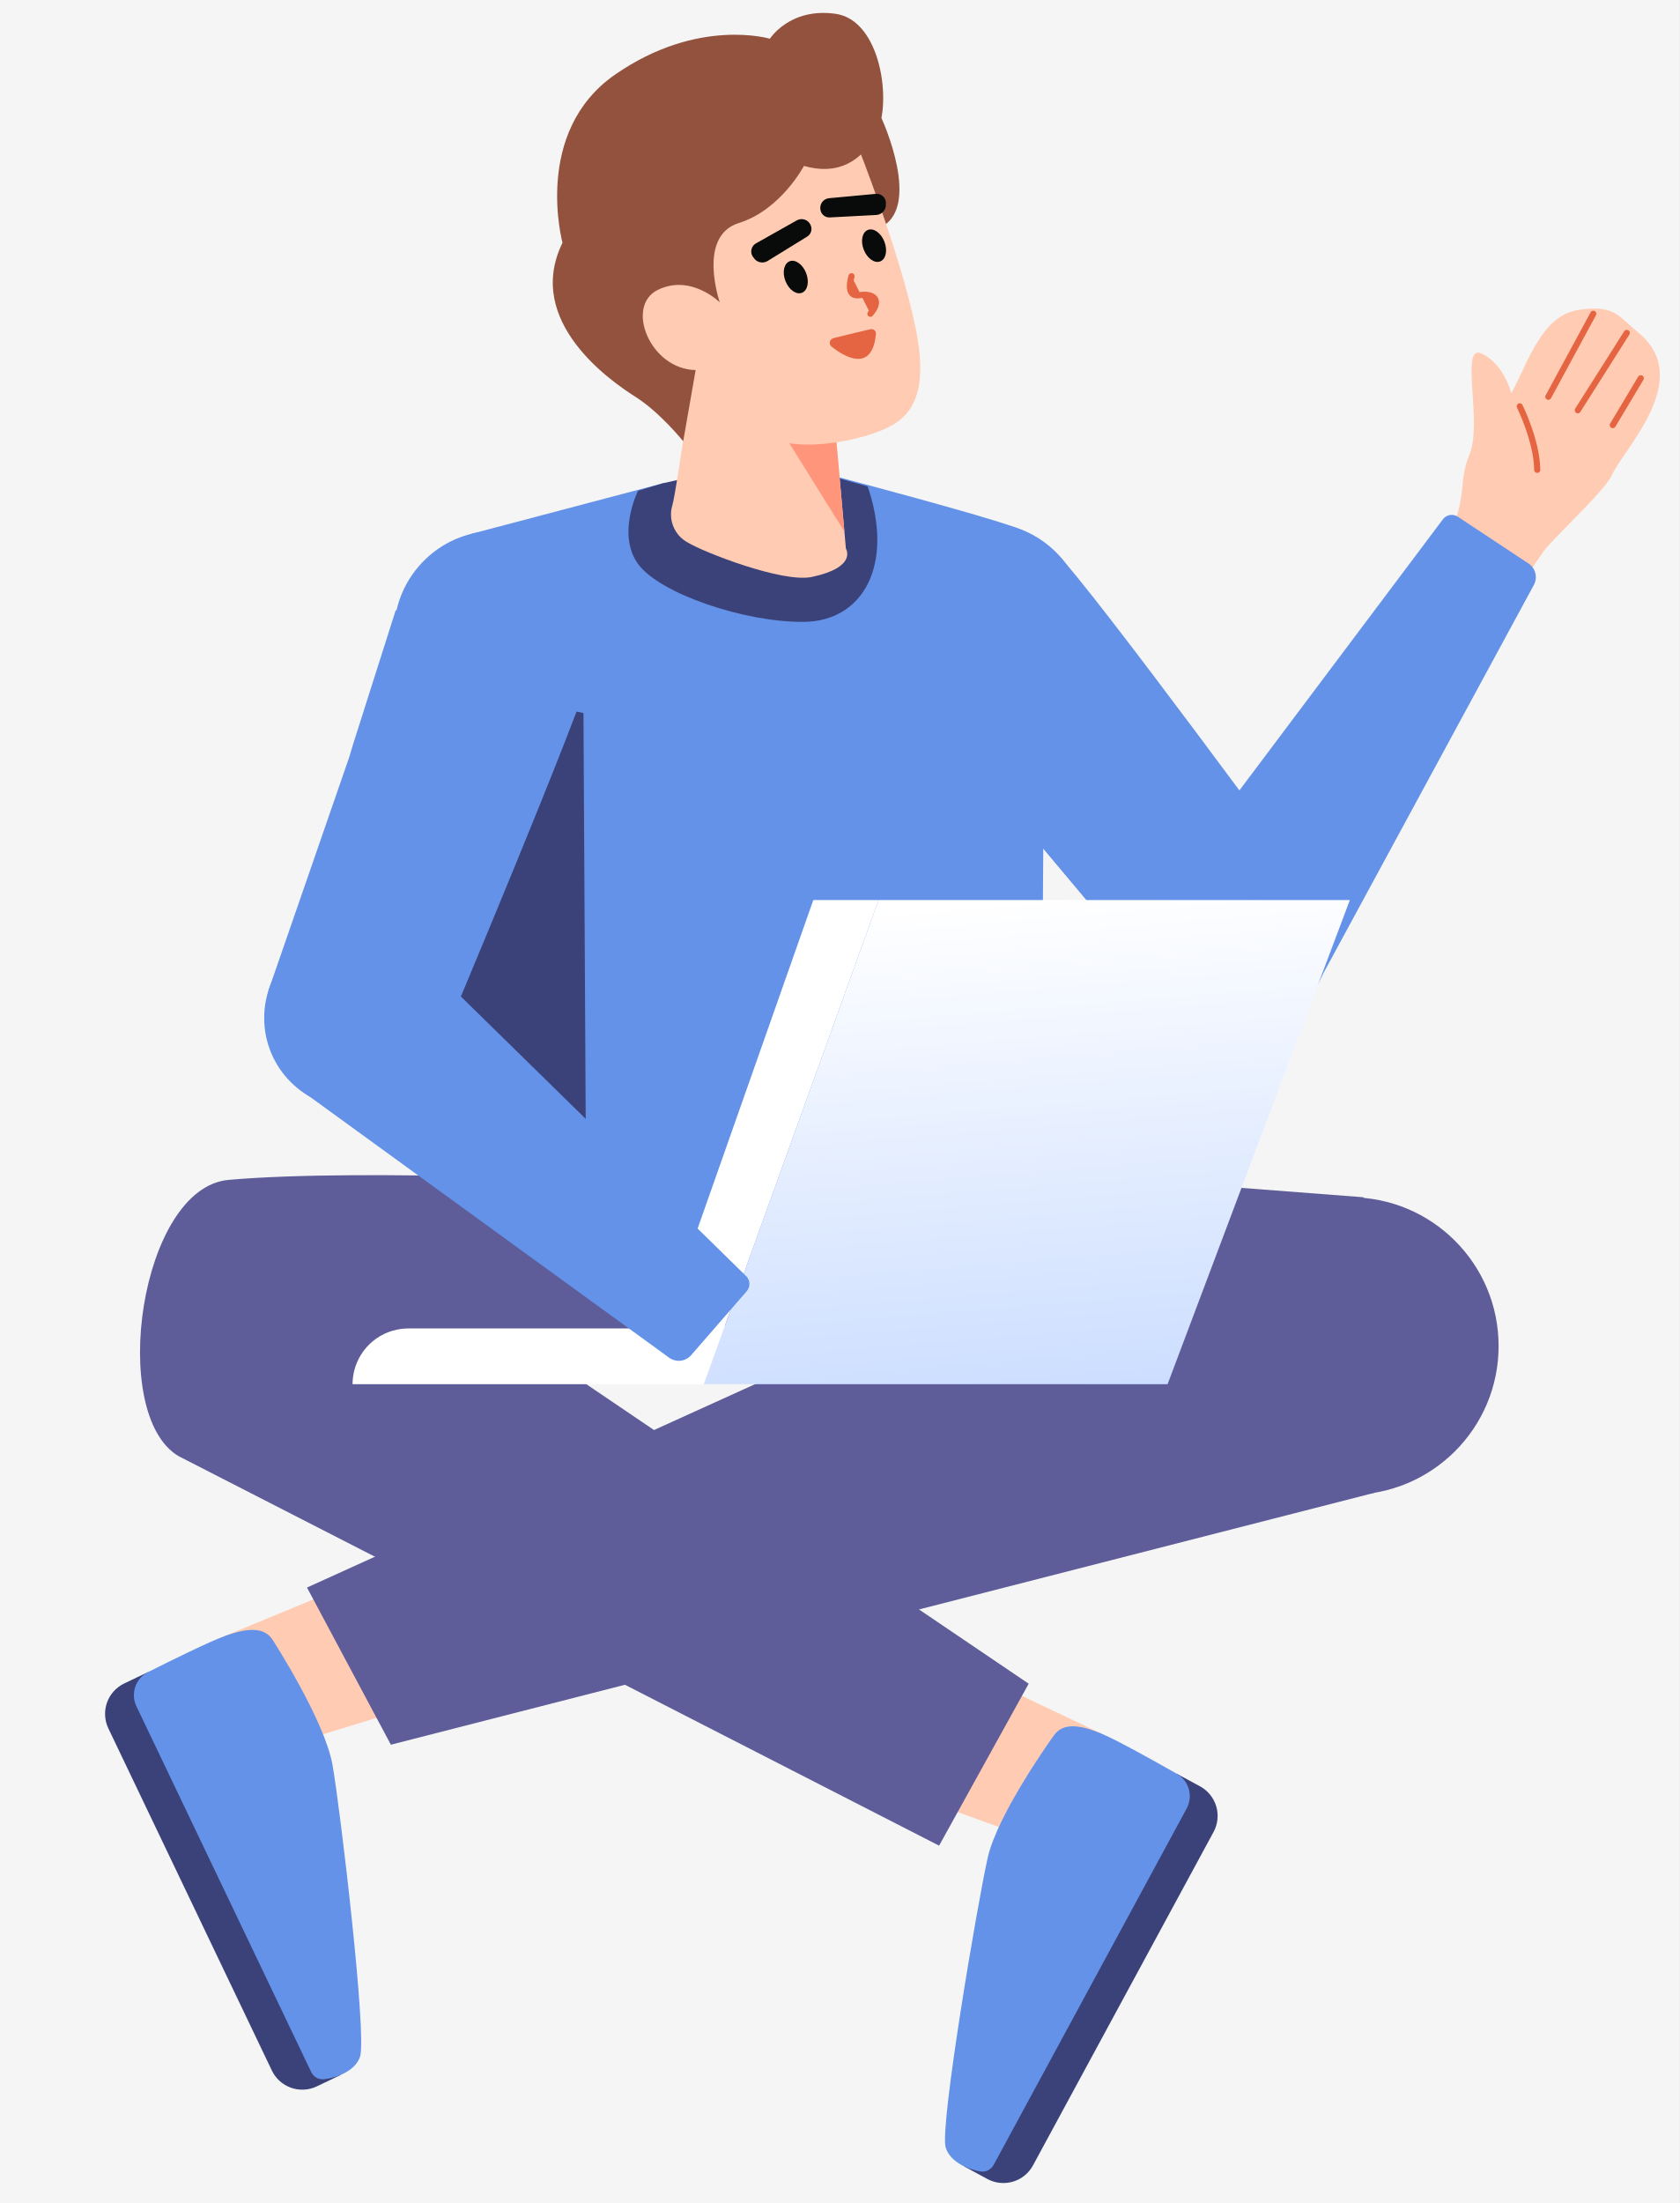
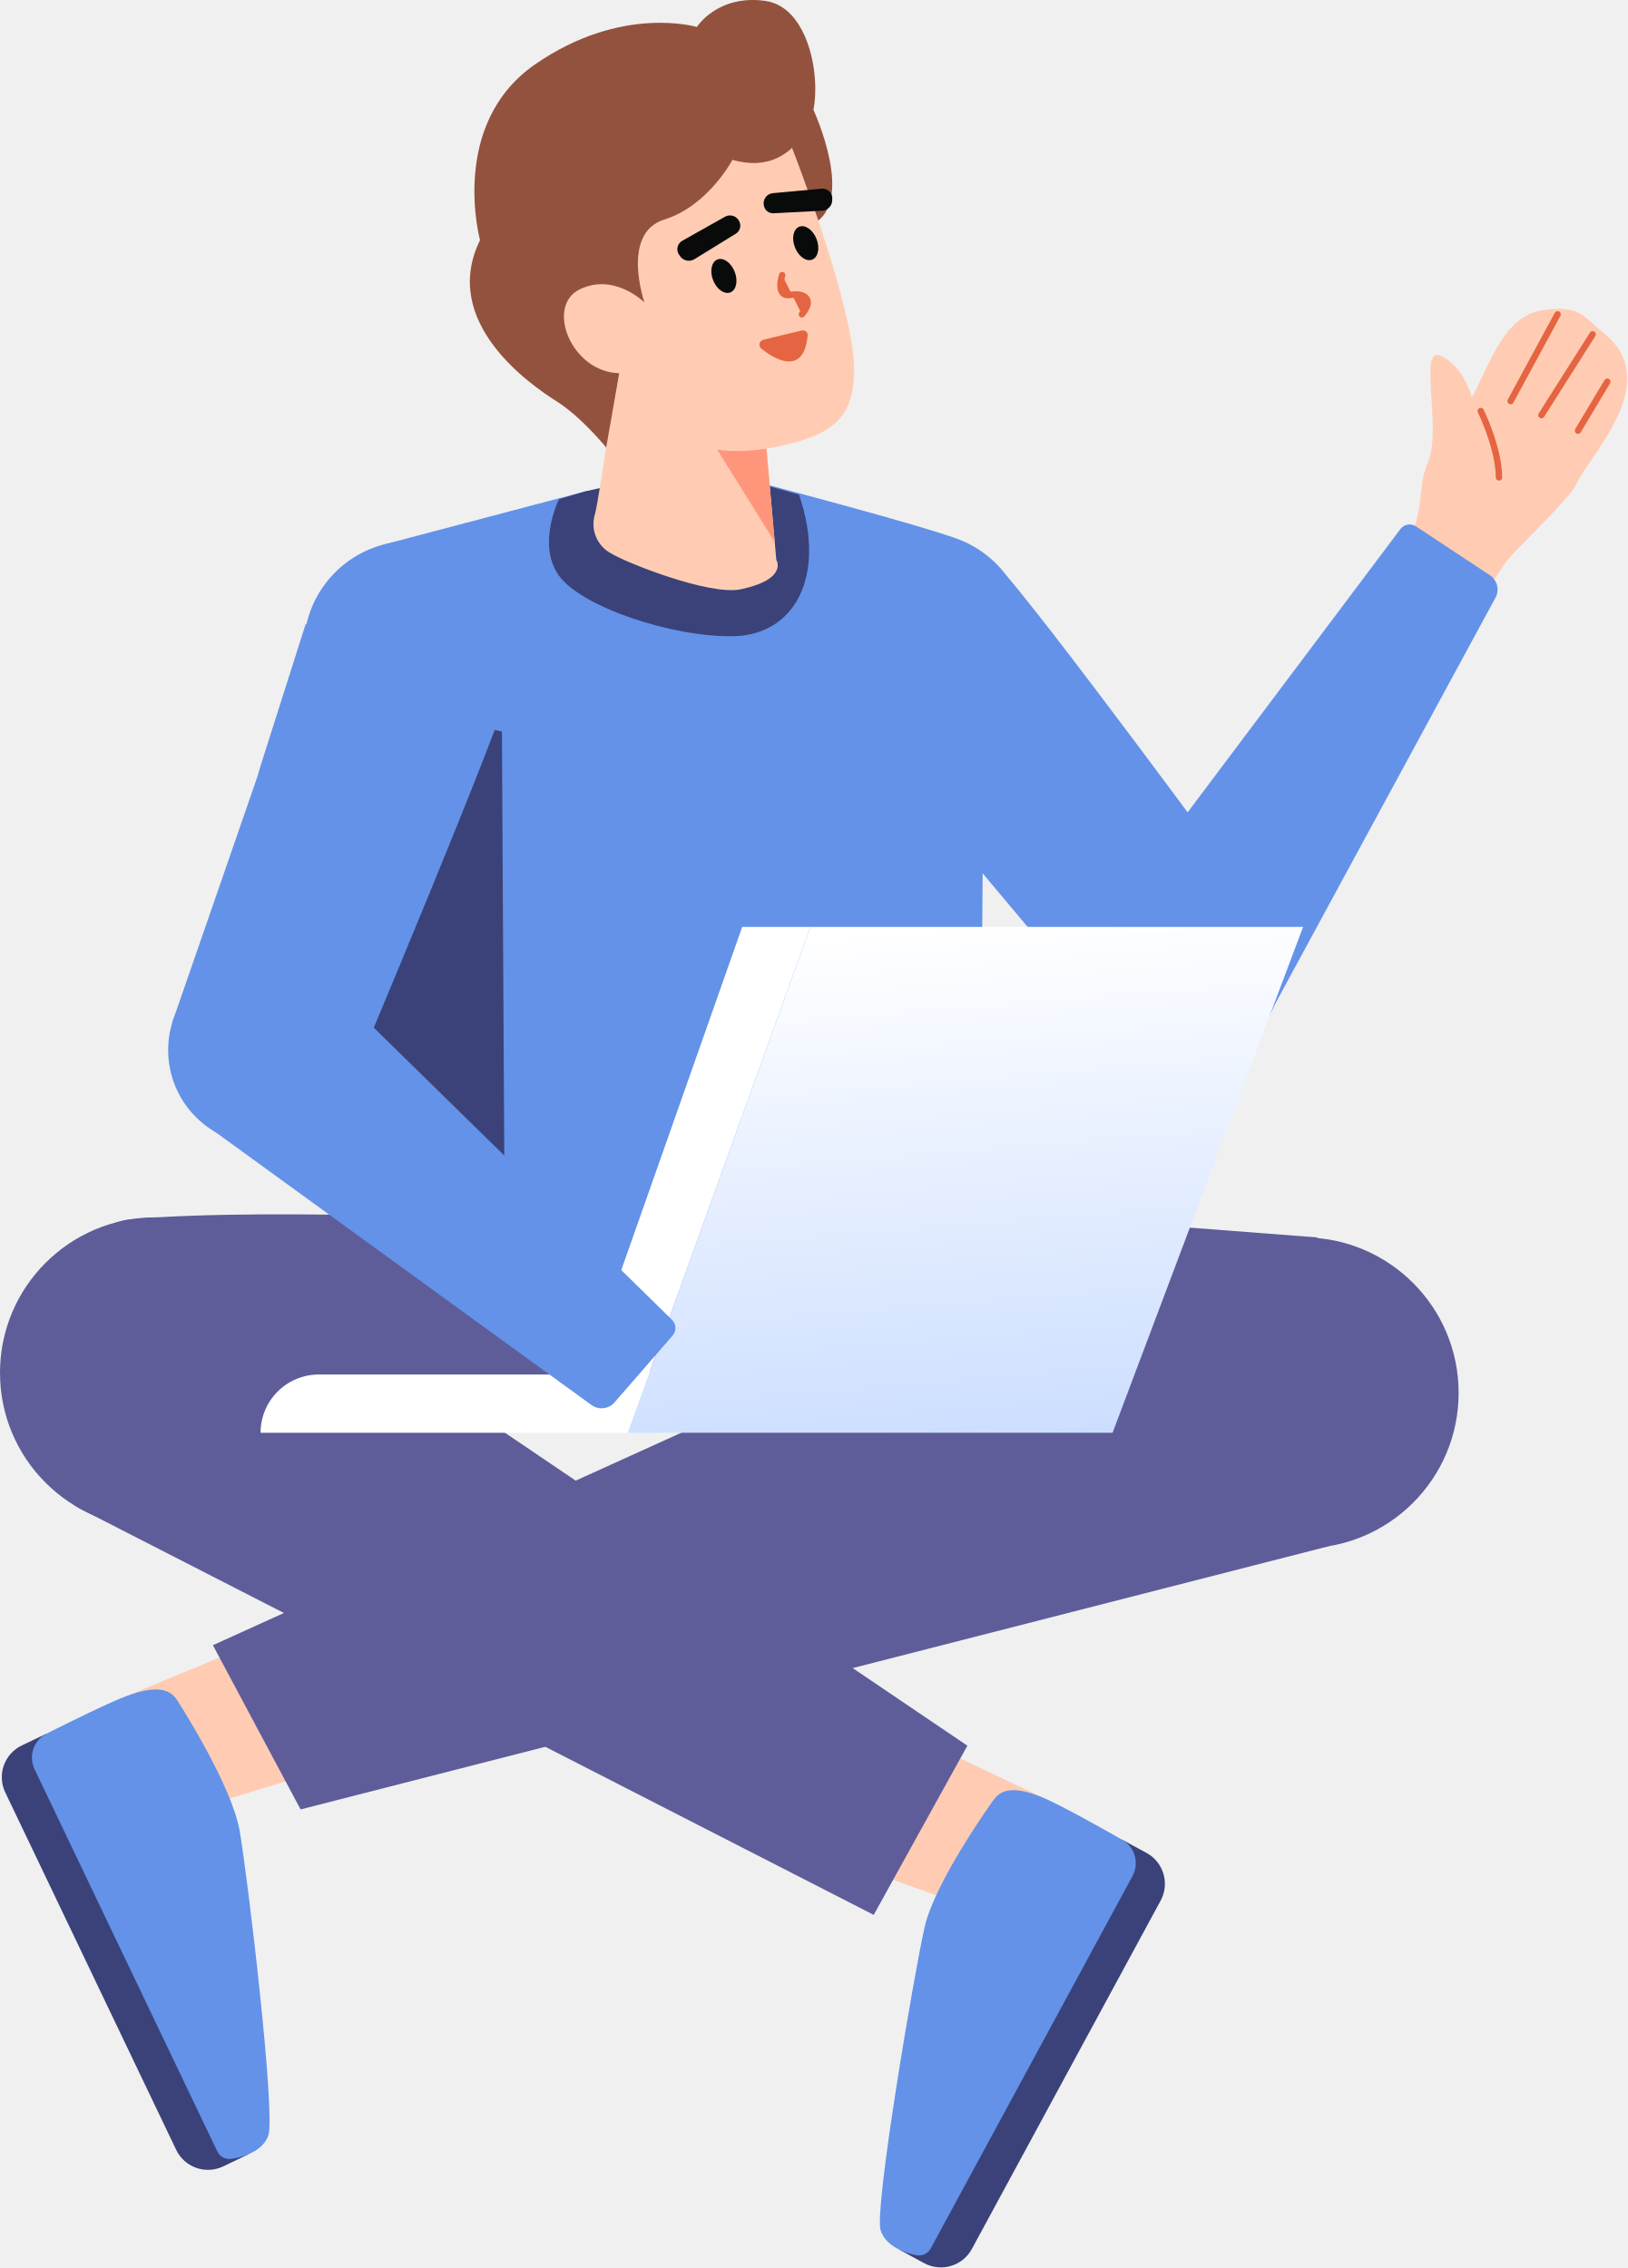
- <svg xmlns="http://www.w3.org/2000/svg" width="260" height="341" viewBox="0 0 260 341" fill="none">
-   <rect width="260" height="341" fill="#F5F5F5" />
-   <path id="Vector" d="M22.93 258.814L52.743 321.182L49.046 322.95C47.798 323.546 46.364 323.623 45.06 323.162C43.757 322.702 42.689 321.742 42.093 320.495L16.776 267.535C16.18 266.288 16.104 264.854 16.564 263.55C17.025 262.246 17.985 261.179 19.232 260.582L22.93 258.814Z" fill="#3A4279" />
-   <path id="Vector_2" d="M55.389 244.73L34.813 253.236L46.356 269.559L64.596 263.993L55.389 244.73Z" fill="#FFCCB3" />
-   <g id="Group 7">
-     <path id="Vector_3" d="M42.246 253.887C42.246 253.887 50.279 266.295 51.491 273.227C52.702 280.16 56.853 315.227 55.736 318.388C54.933 320.66 52.018 321.635 50.168 321.842C49.762 321.885 49.353 321.801 48.997 321.601C48.642 321.401 48.356 321.095 48.182 320.726L21.12 264.113C20.667 263.168 20.604 262.084 20.942 261.093C21.281 260.102 21.995 259.284 22.931 258.814C26.675 256.933 32.402 254.114 34.813 253.236C38.541 251.88 41.001 251.888 42.246 253.887Z" fill="#6392E8" />
+ <svg xmlns="http://www.w3.org/2000/svg" id="character" width="241" height="336" viewBox="0 0 241 336" fill="none">
+   <g>
+     <path id="Vector" d="M6.93 256.814L36.743 319.182L33.046 320.95C31.798 321.546 30.364 321.623 29.06 321.162C27.756 320.702 26.689 319.742 26.093 318.495L0.776 265.535C0.18 264.288 0.104 262.854 0.564 261.55C1.025 260.246 1.985 259.179 3.232 258.582L6.93 256.814Z" fill="#3A4279" />
+     <path id="Vector_2" d="M39.389 242.73L18.814 251.236L30.356 267.559L48.596 261.993L39.389 242.73Z" fill="#FFCCB3" />
+     <path id="Vector_3" d="M26.246 251.887C26.246 251.887 34.279 264.295 35.491 271.227C36.702 278.16 40.853 313.227 39.736 316.388C38.933 318.66 36.018 319.635 34.168 319.842C33.762 319.885 33.353 319.801 32.997 319.601C32.642 319.401 32.356 319.095 32.182 318.726L5.12 262.113C4.667 261.168 4.604 260.084 4.942 259.093C5.281 258.102 5.995 257.284 6.931 256.814C10.675 254.933 16.402 252.114 18.814 251.236C22.541 249.88 25.001 249.888 26.246 251.887Z" fill="#6392E8" />
+     <path id="Vector_4" d="M171.896 281.568L143.936 333.181C143.278 334.397 142.163 335.301 140.838 335.695C139.512 336.089 138.084 335.94 136.869 335.282L133.265 333.33L166.191 272.548L169.795 274.501C171.011 275.159 171.916 276.274 172.31 277.599C172.704 278.924 172.556 280.352 171.896 281.568Z" fill="#3A4279" />
+     <path id="Vector_5" d="M134.488 256.843L154.607 266.377L142.254 282.096L124.318 275.616L134.488 256.843Z" fill="#FFCCB3" />
+     <path id="Vector_6" d="M147.15 266.652C147.15 266.652 138.5 278.637 136.94 285.499C135.38 292.362 129.463 327.174 130.418 330.388C131.105 332.698 133.967 333.819 135.804 334.118C136.207 334.182 136.62 334.119 136.986 333.937C137.351 333.756 137.651 333.465 137.844 333.105L167.733 277.931C168.232 277.011 168.351 275.931 168.063 274.925C167.774 273.917 167.103 273.064 166.192 272.547C162.548 270.48 156.97 267.375 154.606 266.377C150.952 264.834 148.495 264.717 147.15 266.652Z" fill="#6392E8" />
+     <path id="Vector_7" d="M195.099 183.321C195.099 183.321 202.801 221.569 196.824 229.063L44.519 268.062L31.531 243.734L120.47 203.376L138.282 178.962L195.099 183.321Z" fill="#5E5D9A" />
+     <path id="Vector_8" d="M83.823 181.09C83.823 181.09 40.756 178.754 19.41 180.63C5.664 181.838 0.709 217.012 11.678 223.411L129.4 283.687L143.272 258.619L67.331 207.215L121.661 199.573L83.823 181.09Z" fill="#5E5D9A" />
+     <path id="Vector_9" d="M23.03 226.405C35.748 226.405 46.059 216.095 46.059 203.376C46.059 190.657 35.748 180.347 23.03 180.347C10.31 180.347 0 190.657 0 203.376C0 216.095 10.31 226.405 23.03 226.405Z" fill="#5E5D9A" />
+     <path id="Vector_10" d="M192.998 229.379C205.717 229.379 216.028 219.069 216.028 206.349C216.028 193.631 205.717 183.32 192.998 183.32C180.279 183.32 169.969 193.631 169.969 206.349C169.969 219.069 180.279 229.379 192.998 229.379Z" fill="#5E5D9A" />
+     <path id="Vector_11" d="M141.342 109.706C149.635 106.928 154.106 97.953 151.329 89.66C148.551 81.367 139.576 76.896 131.283 79.673C122.99 82.451 118.518 91.426 121.296 99.719C124.074 108.012 133.049 112.484 141.342 109.706Z" fill="#6392E8" />
+     <path id="Vector_12" d="M139.933 122.545C139.517 120.042 138.686 115.035 137.792 110.472L133.037 88.387C133.037 88.387 145.806 107.259 151.689 120.404C156.046 130.255 161.1 140.295 161.936 148.789L151.903 136.822L141.172 124.033L139.933 122.545Z" fill="#3A4279" />
+     <path id="Vector_13" d="M223.729 59.417L230.689 46.568L223.729 59.417Z" fill="#E56441" />
+     <path id="Vector_14" d="M228.289 61.499L235.874 49.533L228.289 61.499Z" fill="#E56441" />
+     <path id="Vector_15" d="M233.708 63.799L238.043 56.552L233.708 63.799Z" fill="#E56441" />
+     <path id="Vector_16" d="M222.009 70.729C221.972 66.281 219.303 60.897 219.303 60.897L222.009 70.729Z" fill="#E56441" />
+     <g id="hand">
+       <path id="Vector_17" d="M129.913 97.679C127.487 85.701 133.193 86.01 135.092 84.105C135.092 84.105 142.215 78.231 147.643 83.707C153.388 89.499 186.322 134.491 186.322 134.491L165.715 153.443L161.842 148.821L151.808 136.855L141.077 124.065L139.744 122.609L125.267 106.211C125.267 106.211 131.285 103.984 129.913 97.679Z" fill="#6392E8" />
+       <path id="Vector_18" d="M206.904 83.837C211.801 74.906 209.448 73.39 211.531 68.308C213.583 63.349 209.939 51.058 213.428 52.734C216.916 54.41 217.995 58.864 217.995 58.864C220.381 54.644 222.578 46.879 228.288 45.99C234 45.102 234.506 46.899 237.743 49.555C246.355 56.721 235.373 67.489 233.54 71.59C232.361 74.16 223.696 81.997 222.736 83.71L218.375 90.036L206.904 83.837Z" fill="#FFCCB3" />
+       <path id="Vector_19" d="M223.729 59.417L230.689 46.568" stroke="#E56441" stroke-width="0.947" stroke-linecap="round" />
+       <path id="Vector_20" d="M228.289 61.499L235.874 49.533" stroke="#E56441" stroke-width="0.947" stroke-linecap="round" />
+       <path id="Vector_21" d="M233.708 63.799L238.043 56.552" stroke="#E56441" stroke-width="0.947" stroke-linecap="round" />
+       <path id="Vector_22" d="M222.009 70.729C221.972 66.281 219.303 60.897 219.303 60.897" stroke="#E56441" stroke-width="0.947" stroke-linecap="round" />
+       <path id="Vector_23" d="M165.542 134.132L207.445 78.329C207.711 78.001 208.091 77.784 208.508 77.719C208.926 77.654 209.354 77.746 209.707 77.978L220.68 85.233C221.201 85.587 221.572 86.122 221.722 86.733C221.872 87.345 221.788 87.991 221.488 88.544L187.791 150.688L165.542 134.132Z" fill="#6392E8" />
+     </g>
+     <path id="Vector_24" d="M175.722 157.701C183.472 157.701 189.754 151.419 189.754 143.669C189.754 135.92 183.472 129.637 175.722 129.637C167.972 129.637 161.689 135.92 161.689 143.669C161.689 151.419 167.972 157.701 175.722 157.701Z" fill="#6392E8" />
+     <path id="Vector_25" d="M113.496 71.77C113.496 71.77 137.01 77.993 141.047 79.608C145.084 81.222 145.352 87.681 145.622 92.256C145.89 96.83 144.987 199.573 144.987 199.573L92.946 197.572L54.028 174.79C54.028 174.79 55.719 93.268 56.258 89.501C56.796 85.733 52.567 82.489 57.151 80.592L86.619 72.808L113.496 71.77Z" fill="#6392E8" />
+     <path id="Vector_26" d="M74.337 108.371L74.756 184.281L52.384 159.345L63.208 106.009L74.337 108.371Z" fill="#3A4279" />
+     <path id="Vector_27" d="M82.783 73.968C82.783 73.968 79.454 80.663 82.783 85.282C86.112 89.9 99.439 94.386 108.544 94.254C117.648 94.122 122.472 85.442 118.345 73.288L103.266 69.052L86.621 72.808L82.783 73.968Z" fill="#3A4279" />
+     <path id="Vector_28" d="M120.472 16.269C120.472 16.269 127.029 30.416 120.036 33.339C113.043 36.261 113.858 16.955 120.472 16.269Z" fill="#93523E" />
+     <path id="Vector_29" d="M113.076 61.541L114.973 82.929C114.973 82.929 116.792 85.796 109.71 87.302C105.154 88.271 92.886 83.438 90.507 81.988C89.495 81.45 88.702 80.577 88.265 79.518C87.827 78.459 87.772 77.281 88.111 76.186C88.834 73.568 91.831 51.764 91.831 51.764L113.076 61.541Z" fill="#FFCCB3" />
+     <path id="Vector_30" d="M113.442 65.664L102.143 60.081L114.74 80.292L113.442 65.664Z" fill="#FF967C" />
+     <path id="Vector_31" d="M116.708 20.363C116.708 20.363 123.339 36.994 125.744 48.661C128.171 60.432 124.299 63.371 119.189 65.103C115.16 66.468 108.725 67.557 104.347 66.187C96.365 63.687 88.556 56.475 86.688 54.993C83.796 52.7 80.941 42.295 85.18 36.408C89.418 30.523 106.118 12.025 116.708 20.363Z" fill="#FFCCB3" />
+     <path id="eye" d="M108.17 43.319C109.052 42.972 109.337 41.599 108.807 40.254C108.278 38.907 107.134 38.098 106.252 38.444C105.37 38.791 105.084 40.164 105.613 41.51C106.143 42.856 107.288 43.666 108.17 43.319Z" fill="#080B09" />
+     <path id="eye" d="M120.291 38.462C121.173 38.115 121.458 36.743 120.928 35.396C120.399 34.051 119.255 33.24 118.373 33.588C117.491 33.934 117.205 35.307 117.735 36.653C118.264 37.999 119.409 38.809 120.291 38.462Z" fill="#080B09" />
+     <path id="Vector_32" d="M115.845 40.759C115.845 40.759 114.768 44.018 117.032 43.701C119.184 43.323 120.643 44.386 118.764 46.569" fill="#E56441" />
+     <path id="Vector_33" d="M115.845 40.759C115.845 40.759 114.768 44.018 117.032 43.701C119.184 43.323 120.643 44.386 118.764 46.569" stroke="#E56441" stroke-width="0.947" stroke-linecap="round" />
+     <path id="Vector_34" d="M118.869 49.45L118.88 49.448L118.891 49.444C118.922 49.435 118.956 49.434 118.987 49.441C119.019 49.449 119.048 49.465 119.072 49.488C119.096 49.51 119.113 49.54 119.122 49.571C119.131 49.602 119.131 49.636 119.123 49.668L119.116 49.695L119.113 49.723C118.975 51.149 118.62 51.996 118.189 52.473C117.772 52.933 117.25 53.087 116.658 53.041C116.05 52.995 115.383 52.739 114.736 52.388C114.097 52.04 113.503 51.613 113.044 51.247C113.013 51.218 112.99 51.181 112.977 51.141C112.963 51.098 112.962 51.052 112.973 51.008C112.984 50.965 113.007 50.925 113.038 50.893C113.07 50.862 113.11 50.839 113.154 50.829L113.157 50.828C114.907 50.385 117.547 49.762 118.869 49.45Z" fill="#E56441" stroke="#E56441" />
+     <path id="left-eyebrow" d="M100.491 37.62L100.657 37.852C100.869 38.212 101.215 38.474 101.62 38.58C102.023 38.686 102.453 38.628 102.815 38.418L108.931 34.65C109.235 34.479 109.464 34.201 109.572 33.871C109.68 33.54 109.661 33.18 109.517 32.863C109.437 32.666 109.318 32.486 109.164 32.338C109.011 32.189 108.827 32.075 108.626 32.003C108.426 31.931 108.211 31.902 107.999 31.919C107.786 31.935 107.579 31.997 107.392 32.099L101.109 35.635C100.936 35.722 100.782 35.843 100.656 35.992C100.531 36.139 100.436 36.311 100.378 36.496C100.321 36.682 100.301 36.877 100.321 37.07C100.339 37.263 100.398 37.45 100.491 37.62Z" fill="#080B09" />
+     <path id="right-eyebrow" d="M121.622 27.955L114.443 28.62C114.231 28.643 114.026 28.71 113.841 28.817C113.657 28.925 113.497 29.07 113.373 29.244C113.25 29.417 113.164 29.615 113.122 29.824C113.08 30.034 113.083 30.249 113.131 30.458C113.192 30.8 113.38 31.107 113.657 31.317C113.935 31.527 114.281 31.626 114.628 31.594L121.802 31.214C122.219 31.181 122.606 30.984 122.878 30.667C123.15 30.35 123.286 29.938 123.255 29.521L123.26 29.236C123.24 29.043 123.181 28.856 123.087 28.686C122.993 28.516 122.865 28.367 122.713 28.248C122.56 28.128 122.384 28.041 122.197 27.991C122.01 27.94 121.814 27.928 121.622 27.955Z" fill="#080B09" />
+     <path id="Vector_35" d="M108.475 23.681C108.475 23.681 104.892 30.499 98.392 32.522C91.891 34.543 95.444 44.803 95.444 44.803C95.444 44.803 90.986 40.369 85.862 42.865C80.738 45.361 84.628 55.157 91.707 55.282L89.781 66.305C89.781 66.305 86.196 61.84 82.426 59.45C78.655 57.062 65.109 47.788 71.093 35.575C71.093 35.575 66.412 18.425 79.251 9.534C92.091 0.642 103.204 3.997 103.204 3.997C103.204 3.997 106.265 -0.858 113.36 0.134C120.455 1.126 122.091 13.919 119.742 18.547C117.392 23.174 113.563 25.14 108.475 23.681Z" fill="#93523E" />
+     <path id="Vector_36" d="M54.984 92.038C64.013 83.803 66.679 88.856 69.289 89.507C69.289 89.507 77.988 92.6 76.079 100.07C74.061 107.975 52.382 159.345 52.382 159.345L25.536 151.404L27.511 145.706L32.622 130.95L38.081 115.172L38.645 113.28L45.275 92.435C45.275 92.435 50.279 96.454 54.984 92.038Z" fill="#6392E8" />
+     <path id="Vector_37" d="M72.865 106.29C78.553 99.646 77.778 89.648 71.134 83.961C64.49 78.273 54.493 79.048 48.805 85.692C43.117 92.336 43.892 102.333 50.537 108.021C57.181 113.709 67.177 112.934 72.865 106.29Z" fill="#6392E8" />
+     <path id="Vector_38" d="M38.938 169.606C46.688 169.606 52.971 163.324 52.971 155.574C52.971 147.824 46.688 141.542 38.938 141.542C31.189 141.542 24.906 147.824 24.906 155.574C24.906 163.324 31.189 169.606 38.938 169.606Z" fill="#6392E8" />
+     <path id="Vector_39" d="M120.028 137.319L92.978 212.26H38.59C38.59 209.972 39.499 207.777 41.117 206.159C42.735 204.541 44.93 203.632 47.218 203.632H86.566L109.923 137.319H120.028Z" fill="white" />
+     <path id="Vector_40" d="M120.026 137.319H192.999L164.777 212.26H92.977L120.026 137.319Z" fill="url(#paint0_linear_277_145)" />
+     <path id="Vector_41" d="M49.725 146.728L99.568 195.569C99.858 195.876 100.024 196.28 100.034 196.703C100.043 197.126 99.896 197.537 99.621 197.858L90.992 207.787C90.574 208.257 89.995 208.556 89.369 208.624C88.743 208.692 88.114 208.525 87.604 208.155L30.401 166.62L49.725 146.728Z" fill="#6392E8" />
  </g>
-   <path id="Vector_4" d="M187.896 283.568L159.936 335.181C159.278 336.397 158.163 337.301 156.838 337.695C155.512 338.089 154.084 337.94 152.869 337.282L149.265 335.33L182.191 274.548L185.795 276.501C187.011 277.159 187.916 278.274 188.31 279.599C188.704 280.924 188.556 282.352 187.896 283.568Z" fill="#3A4279" />
-   <path id="Vector_5" d="M150.488 258.843L170.607 268.377L158.254 284.096L140.318 277.616L150.488 258.843Z" fill="#FFCCB3" />
-   <g id="Group 8">
-     <g id="Group 6">
-       <path id="Vector_6" d="M163.15 268.652C163.15 268.652 154.5 280.637 152.94 287.499C151.38 294.362 145.463 329.174 146.418 332.388C147.105 334.698 149.967 335.819 151.804 336.118C152.207 336.182 152.62 336.119 152.986 335.937C153.351 335.756 153.651 335.465 153.844 335.105L183.733 279.931C184.232 279.011 184.351 277.931 184.063 276.925C183.774 275.917 183.103 275.064 182.192 274.547C178.548 272.48 172.97 269.375 170.606 268.377C166.952 266.834 164.495 266.717 163.15 268.652Z" fill="#6392E8" />
-     </g>
-   </g>
-   <path id="Vector_7" d="M211.099 185.321C211.099 185.321 218.801 223.569 212.824 231.063L60.519 270.062L47.531 245.734L136.47 205.376L154.282 180.962L211.099 185.321Z" fill="#5E5D9A" />
-   <g id="Group 9">
-     <g id="Group 4">
-       <path id="Vector_8" d="M99.823 183.09C99.823 183.09 56.756 180.754 35.41 182.63C21.664 183.838 16.709 219.012 27.678 225.411L145.4 285.687L159.272 260.619L83.331 209.215L137.661 201.573L99.823 183.09Z" fill="#5E5D9A" />
-     </g>
-   </g>
-   <g id="Group 5">
-     <path id="Vector_10" d="M208.998 231.379C221.717 231.379 232.028 221.069 232.028 208.349C232.028 195.631 221.717 185.32 208.998 185.32C196.279 185.32 185.969 195.631 185.969 208.349C185.969 221.069 196.279 231.379 208.998 231.379Z" fill="#5E5D9A" />
-   </g>
-   <path id="Vector_11" d="M157.342 111.706C165.635 108.928 170.106 99.953 167.329 91.66C164.551 83.367 155.576 78.896 147.283 81.673C138.99 84.451 134.518 93.426 137.296 101.719C140.074 110.012 149.049 114.484 157.342 111.706Z" fill="#6392E8" />
-   <path id="Vector_12" d="M155.933 124.545C155.517 122.042 154.686 117.035 153.792 112.472L149.037 90.387C149.037 90.387 161.806 109.259 167.689 122.404C172.046 132.255 177.1 142.295 177.936 150.789L167.903 138.822L157.172 126.033L155.933 124.545Z" fill="#3A4279" />
-   <path id="Vector_16" d="M238.009 72.729C237.972 68.281 235.303 62.897 235.303 62.897L238.009 72.729Z" fill="#E56441" />
-   <g id="Group 13">
-     <g id="hand">
-       <path id="sholder" d="M145.913 99.679C143.487 87.701 149.193 88.01 151.092 86.105C151.092 86.105 158.215 80.231 163.643 85.707C169.388 91.499 202.322 136.491 202.322 136.491L181.715 155.443L177.842 150.821L167.808 138.855L157.077 126.065L155.744 124.609L141.267 108.211C141.267 108.211 147.285 105.984 145.913 99.679Z" fill="#6392E8" />
-       <path id="Vector_18" d="M222.904 85.837C227.801 76.906 225.448 75.39 227.531 70.308C229.583 65.349 225.939 53.058 229.428 54.734C232.916 56.41 233.995 60.864 233.995 60.864C236.381 56.644 238.578 48.879 244.288 47.99C250 47.102 250.506 48.899 253.743 51.555C262.355 58.721 251.373 69.489 249.54 73.59C248.361 76.16 239.696 83.997 238.736 85.71L234.375 92.036L222.904 85.837Z" fill="#FFCCB3" />
-       <path id="Vector_19" d="M239.729 61.417L246.689 48.568" stroke="#E56441" stroke-width="0.947" stroke-linecap="round" />
-       <path id="Vector_20" d="M244.289 63.499L251.874 51.533" stroke="#E56441" stroke-width="0.947" stroke-linecap="round" />
-       <path id="Vector_21" d="M249.708 65.799L254.043 58.552" stroke="#E56441" stroke-width="0.947" stroke-linecap="round" />
-       <path id="Vector_22" d="M238.009 72.729C237.972 68.281 235.303 62.897 235.303 62.897" stroke="#E56441" stroke-width="0.947" stroke-linecap="round" />
-       <path id="hand_2" d="M181.542 136.132L223.445 80.329C223.711 80.001 224.091 79.784 224.508 79.719C224.926 79.654 225.354 79.746 225.707 79.978L236.68 87.233C237.201 87.587 237.572 88.122 237.722 88.733C237.872 89.345 237.788 89.991 237.488 90.544L203.791 152.688L181.542 136.132Z" fill="#6392E8" />
-     </g>
-   </g>
-   <path id="Vector_24" d="M191.722 159.701C199.472 159.701 205.754 153.419 205.754 145.669C205.754 137.92 199.472 131.637 191.722 131.637C183.972 131.637 177.689 137.92 177.689 145.669C177.689 153.419 183.972 159.701 191.722 159.701Z" fill="#6392E8" />
-   <g id="Group 14">
-     <g id="Group 12">
-       <path id="Vector_25" d="M129.496 73.77C129.496 73.77 153.01 79.993 157.047 81.608C161.084 83.222 161.352 89.681 161.622 94.256C161.89 98.83 160.987 201.573 160.987 201.573L108.946 199.572L70.028 176.79C70.028 176.79 71.719 95.268 72.258 91.501C72.796 87.733 68.567 84.489 73.151 82.592L102.619 74.808L129.496 73.77Z" fill="#6392E8" />
-     </g>
-   </g>
-   <path id="Vector_26" d="M90.337 110.371L90.756 186.281L68.384 161.345L79.208 108.009L90.337 110.371Z" fill="#3A4279" />
-   <path id="Vector_27" d="M98.783 75.968C98.783 75.968 95.454 82.663 98.783 87.282C102.112 91.9 115.439 96.386 124.544 96.254C133.648 96.122 138.472 87.442 134.345 75.288L119.266 71.052L102.621 74.808L98.783 75.968Z" fill="#3A4279" />
-   <path id="Vector_28" d="M136.472 18.269C136.472 18.269 143.029 32.416 136.036 35.339C129.043 38.261 129.858 18.955 136.472 18.269Z" fill="#93523E" />
-   <path id="Vector_29" d="M129.076 63.541L130.973 84.929C130.973 84.929 132.792 87.796 125.71 89.302C121.154 90.271 108.886 85.438 106.507 83.988C105.495 83.45 104.702 82.577 104.265 81.518C103.827 80.459 103.772 79.281 104.111 78.186C104.834 75.568 107.831 53.764 107.831 53.764L129.076 63.541Z" fill="#FFCCB3" />
-   <path id="Vector_30" d="M129.442 67.664L118.143 62.081L130.74 82.292L129.442 67.664Z" fill="#FF967C" />
-   <g id="Group 15">
-     <path id="Vector_31" d="M132.708 22.363C132.708 22.363 139.339 38.994 141.744 50.661C144.171 62.432 140.299 65.371 135.189 67.103C131.16 68.468 124.725 69.557 120.347 68.187C112.365 65.687 104.556 58.475 102.688 56.993C99.796 54.7 96.941 44.295 101.179 38.408C105.418 32.523 122.118 14.025 132.708 22.363Z" fill="#FFCCB3" />
-   </g>
-   <path id="eye" d="M124.17 45.319C125.052 44.972 125.337 43.599 124.807 42.254C124.278 40.907 123.134 40.098 122.252 40.444C121.37 40.791 121.084 42.164 121.613 43.51C122.143 44.856 123.288 45.666 124.17 45.319Z" fill="#080B09" />
-   <path id="eye_2" d="M136.291 40.462C137.173 40.115 137.458 38.743 136.928 37.396C136.399 36.051 135.255 35.24 134.373 35.588C133.491 35.934 133.205 37.307 133.735 38.653C134.264 39.999 135.409 40.809 136.291 40.462Z" fill="#080B09" />
-   <path id="Vector_32" d="M131.845 42.759C131.845 42.759 130.768 46.018 133.032 45.701C135.184 45.323 136.643 46.386 134.764 48.569" fill="#E56441" />
-   <path id="Vector_33" d="M131.845 42.759C131.845 42.759 130.768 46.018 133.032 45.701C135.184 45.323 136.643 46.386 134.764 48.569" stroke="#E56441" stroke-width="0.947" stroke-linecap="round" />
-   <path id="Vector_34" d="M134.869 51.45L134.88 51.448L134.891 51.444C134.922 51.435 134.956 51.434 134.987 51.441C135.019 51.449 135.048 51.465 135.072 51.488C135.096 51.51 135.113 51.54 135.122 51.571C135.131 51.602 135.131 51.636 135.123 51.668L135.116 51.695L135.113 51.723C134.975 53.149 134.62 53.996 134.189 54.473C133.772 54.933 133.25 55.087 132.658 55.041C132.05 54.995 131.383 54.739 130.736 54.388C130.097 54.04 129.503 53.613 129.044 53.247C129.013 53.218 128.99 53.181 128.977 53.141C128.963 53.098 128.962 53.052 128.973 53.008C128.984 52.965 129.007 52.925 129.038 52.893C129.07 52.862 129.11 52.839 129.154 52.829L129.157 52.828C130.907 52.385 133.547 51.762 134.869 51.45Z" fill="#E56441" stroke="#E56441" />
-   <path id="eye-brow" d="M116.491 39.62L116.657 39.852C116.869 40.212 117.215 40.474 117.62 40.58C118.023 40.686 118.453 40.628 118.815 40.418L124.931 36.65C125.235 36.479 125.464 36.201 125.572 35.871C125.68 35.54 125.661 35.18 125.517 34.863C125.437 34.666 125.318 34.486 125.164 34.338C125.011 34.189 124.827 34.075 124.626 34.003C124.426 33.931 124.211 33.902 123.999 33.919C123.786 33.935 123.579 33.997 123.392 34.099L117.109 37.635C116.936 37.722 116.782 37.843 116.656 37.992C116.531 38.139 116.436 38.311 116.378 38.496C116.321 38.682 116.301 38.877 116.321 39.07C116.339 39.263 116.398 39.45 116.491 39.62Z" fill="#080B09" />
-   <path id="eye-brow_2" d="M135.529 30.014L128.35 30.68C128.138 30.702 127.933 30.769 127.748 30.877C127.564 30.984 127.404 31.129 127.28 31.303C127.157 31.476 127.071 31.674 127.029 31.883C126.987 32.093 126.99 32.309 127.038 32.517C127.099 32.859 127.287 33.166 127.564 33.376C127.842 33.587 128.188 33.685 128.535 33.653L135.709 33.273C136.126 33.24 136.513 33.043 136.785 32.726C137.057 32.409 137.193 31.997 137.162 31.58L137.167 31.295C137.147 31.102 137.088 30.915 136.994 30.745C136.9 30.575 136.772 30.426 136.62 30.307C136.467 30.187 136.291 30.1 136.104 30.05C135.917 29.999 135.721 29.987 135.529 30.014Z" fill="#080B09" />
-   <g id="Group 16">
-     <g id="Group 1">
-       <path id="Vector_35" d="M124.475 25.681C124.475 25.681 120.892 32.499 114.392 34.522C107.891 36.543 111.444 46.803 111.444 46.803C111.444 46.803 106.986 42.369 101.862 44.865C96.738 47.361 100.628 57.157 107.707 57.282L105.781 68.305C105.781 68.305 102.196 63.84 98.426 61.45C94.655 59.062 81.109 49.788 87.093 37.575C87.093 37.575 82.412 20.425 95.251 11.534C108.091 2.642 119.204 5.997 119.204 5.997C119.204 5.997 122.265 1.142 129.36 2.134C136.455 3.126 138.091 15.919 135.742 20.547C133.392 25.174 129.563 27.14 124.475 25.681Z" fill="#93523E" />
-     </g>
-   </g>
-   <path id="Vector_36" d="M70.984 94.038C80.013 85.803 82.679 90.856 85.289 91.507C85.289 91.507 93.988 94.6 92.079 102.07C90.061 109.975 68.382 161.345 68.382 161.345L41.536 153.404L43.511 147.706L48.622 132.95L54.081 117.172L54.645 115.28L61.275 94.435C61.275 94.435 66.279 98.454 70.984 94.038Z" fill="#6392E8" />
-   <path id="Vector_37" d="M88.865 108.29C94.553 101.646 93.778 91.648 87.134 85.961C80.49 80.273 70.493 81.048 64.805 87.692C59.117 94.336 59.892 104.333 66.537 110.021C73.181 115.709 83.177 114.934 88.865 108.29Z" fill="#6392E8" />
-   <path id="Vector_38" d="M54.938 171.606C62.688 171.606 68.971 165.324 68.971 157.574C68.971 149.824 62.688 143.542 54.938 143.542C47.189 143.542 40.906 149.824 40.906 157.574C40.906 165.324 47.189 171.606 54.938 171.606Z" fill="#6392E8" />
-   <g id="Group 11">
-     <path id="Vector_39" d="M136.028 139.319L108.978 214.26H54.59C54.59 211.972 55.499 209.777 57.117 208.159C58.735 206.541 60.93 205.632 63.218 205.632H102.566L125.923 139.319H136.028Z" fill="white" />
-   </g>
-   <g id="Group 10">
-     <path id="Vector_40" d="M136.026 139.319H208.999L180.777 214.26H108.977L136.026 139.319Z" fill="url(#paint0_linear_0_1)" />
-   </g>
-   <path id="Vector_41" d="M65.725 148.728L115.568 197.569C115.858 197.876 116.024 198.28 116.034 198.703C116.043 199.126 115.896 199.537 115.621 199.858L106.992 209.787C106.574 210.257 105.995 210.556 105.369 210.624C104.743 210.692 104.113 210.525 103.604 210.155L46.401 168.62L65.725 148.728Z" fill="#6392E8" />
  <defs>
-     <linearGradient id="paint0_linear_0_1" x1="156.498" y1="139.141" x2="169.471" y2="298.846" gradientUnits="userSpaceOnUse">
+     <linearGradient id="paint0_linear_277_145" x1="140.498" y1="137.141" x2="153.471" y2="296.846" gradientUnits="userSpaceOnUse">
      <stop stop-color="white" />
      <stop offset="1" stop-color="#94B9FF" />
    </linearGradient>
  </defs>
</svg>
